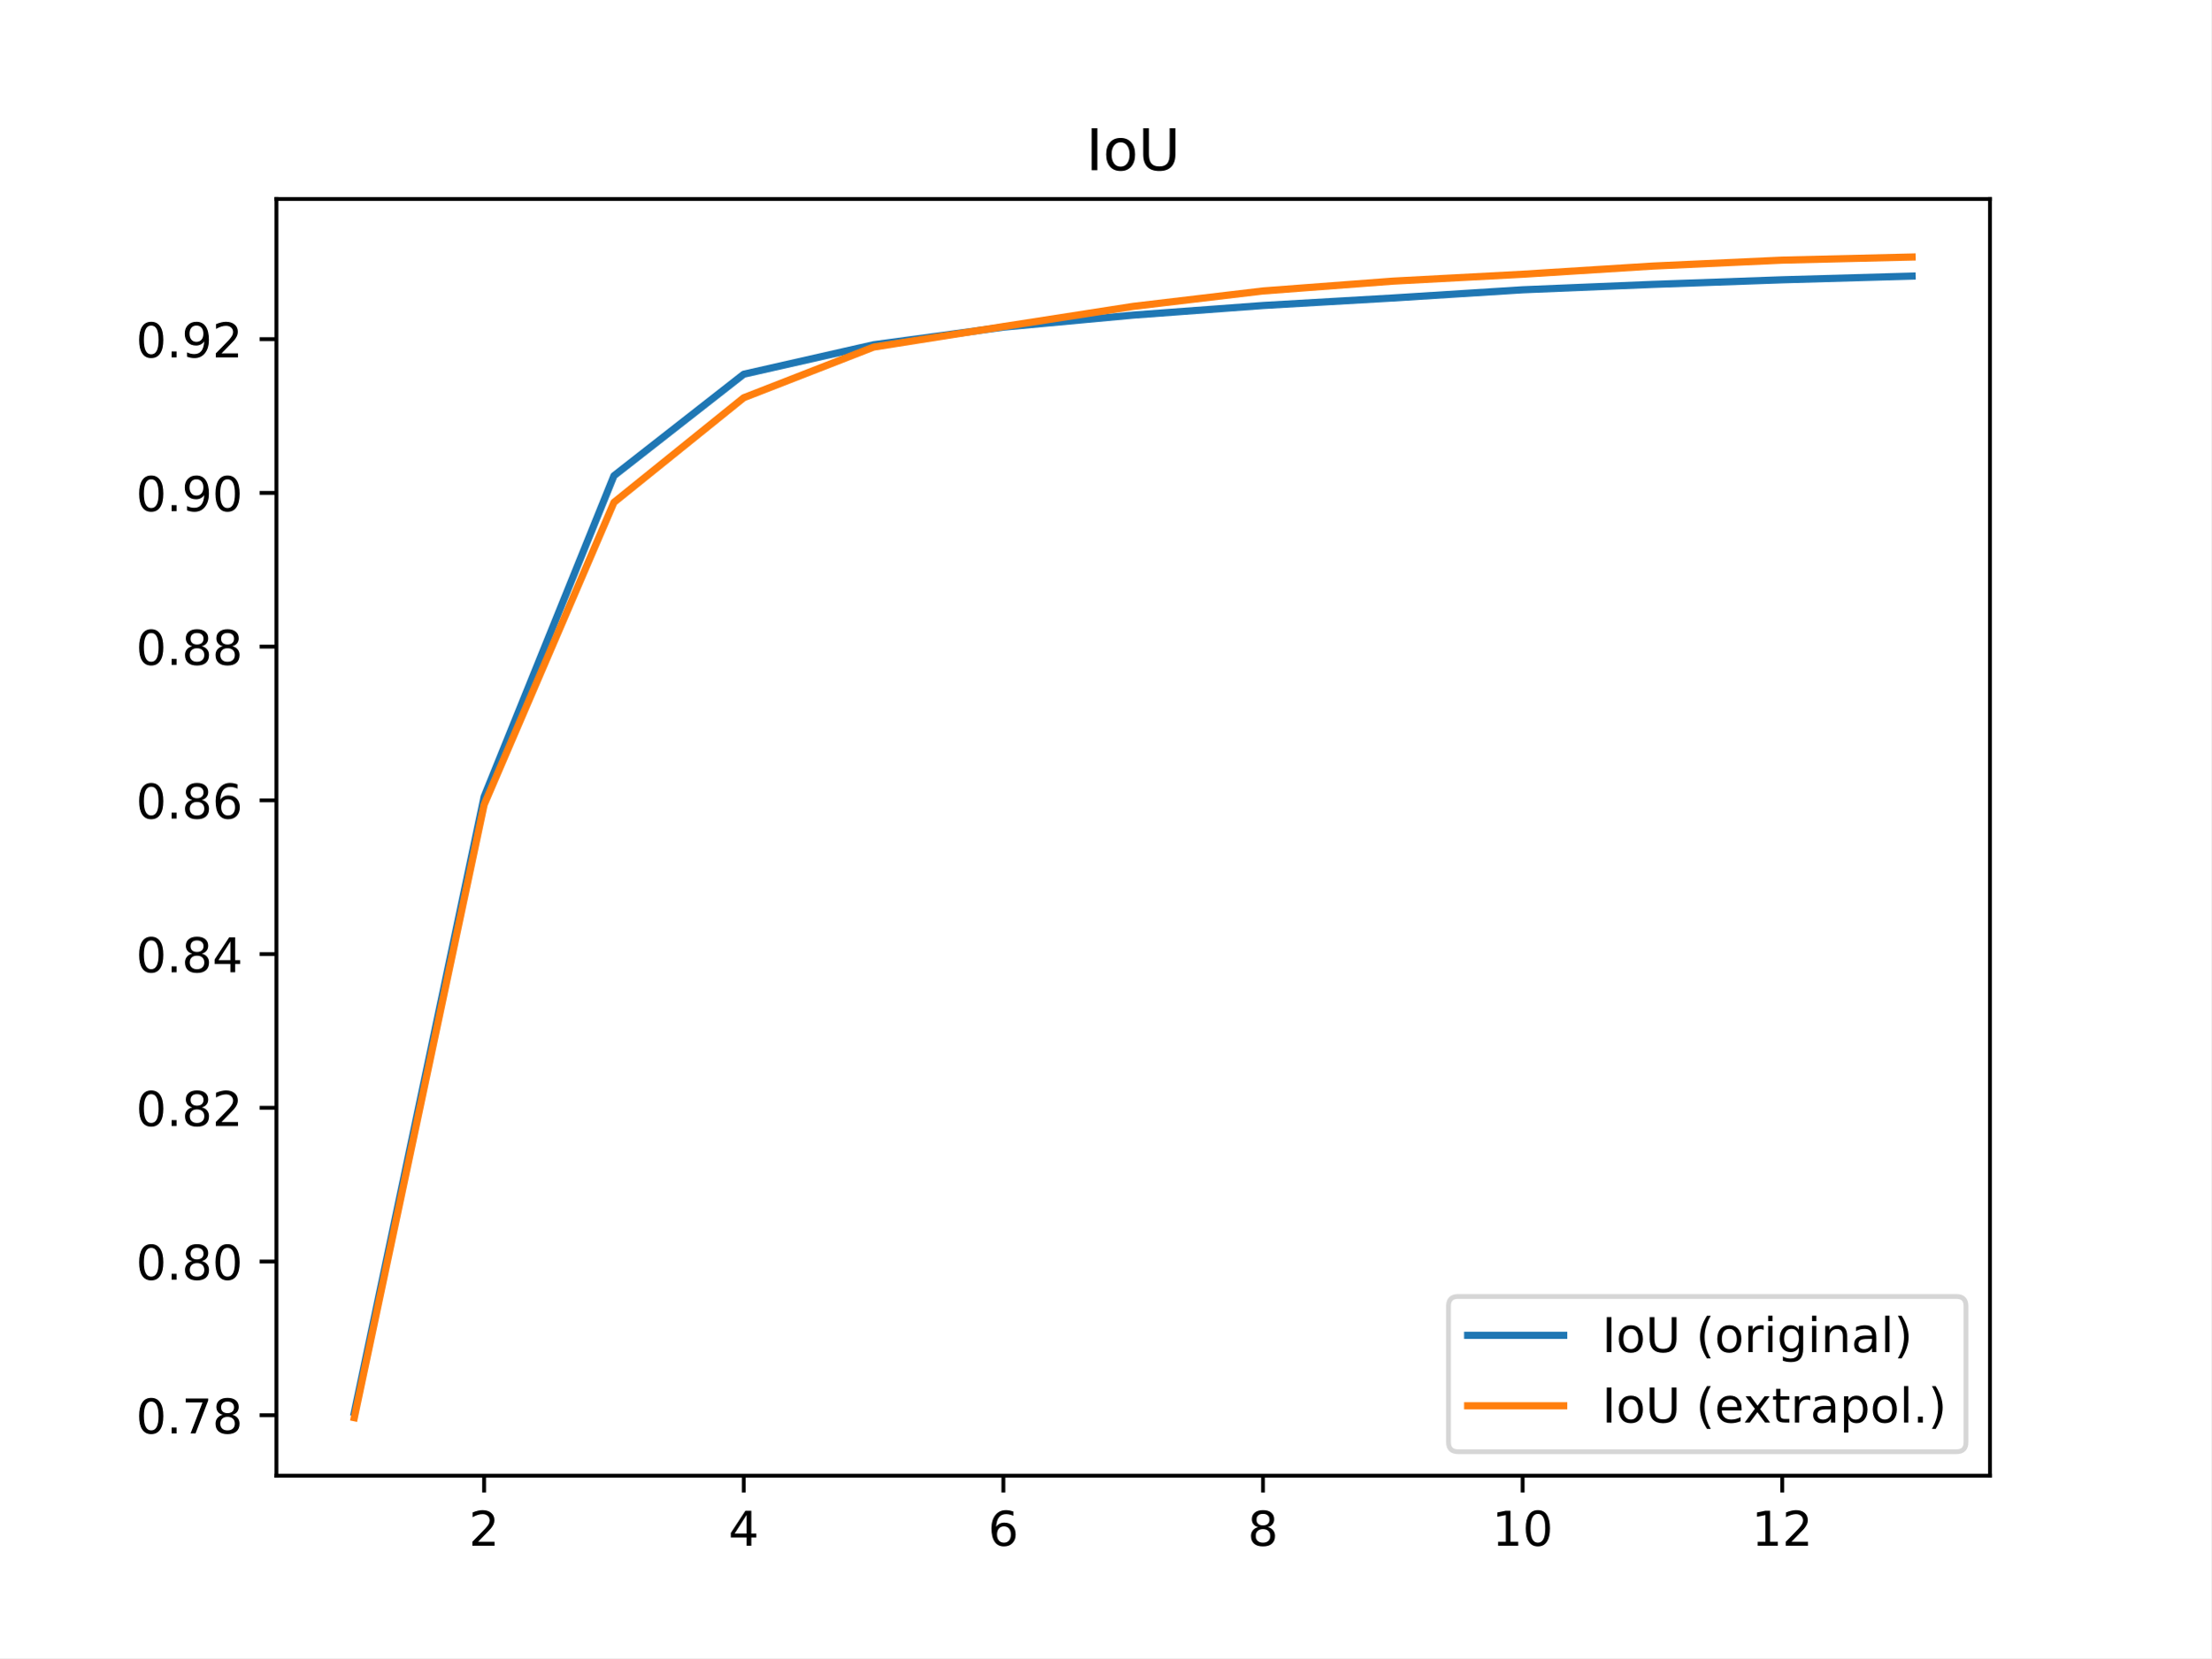
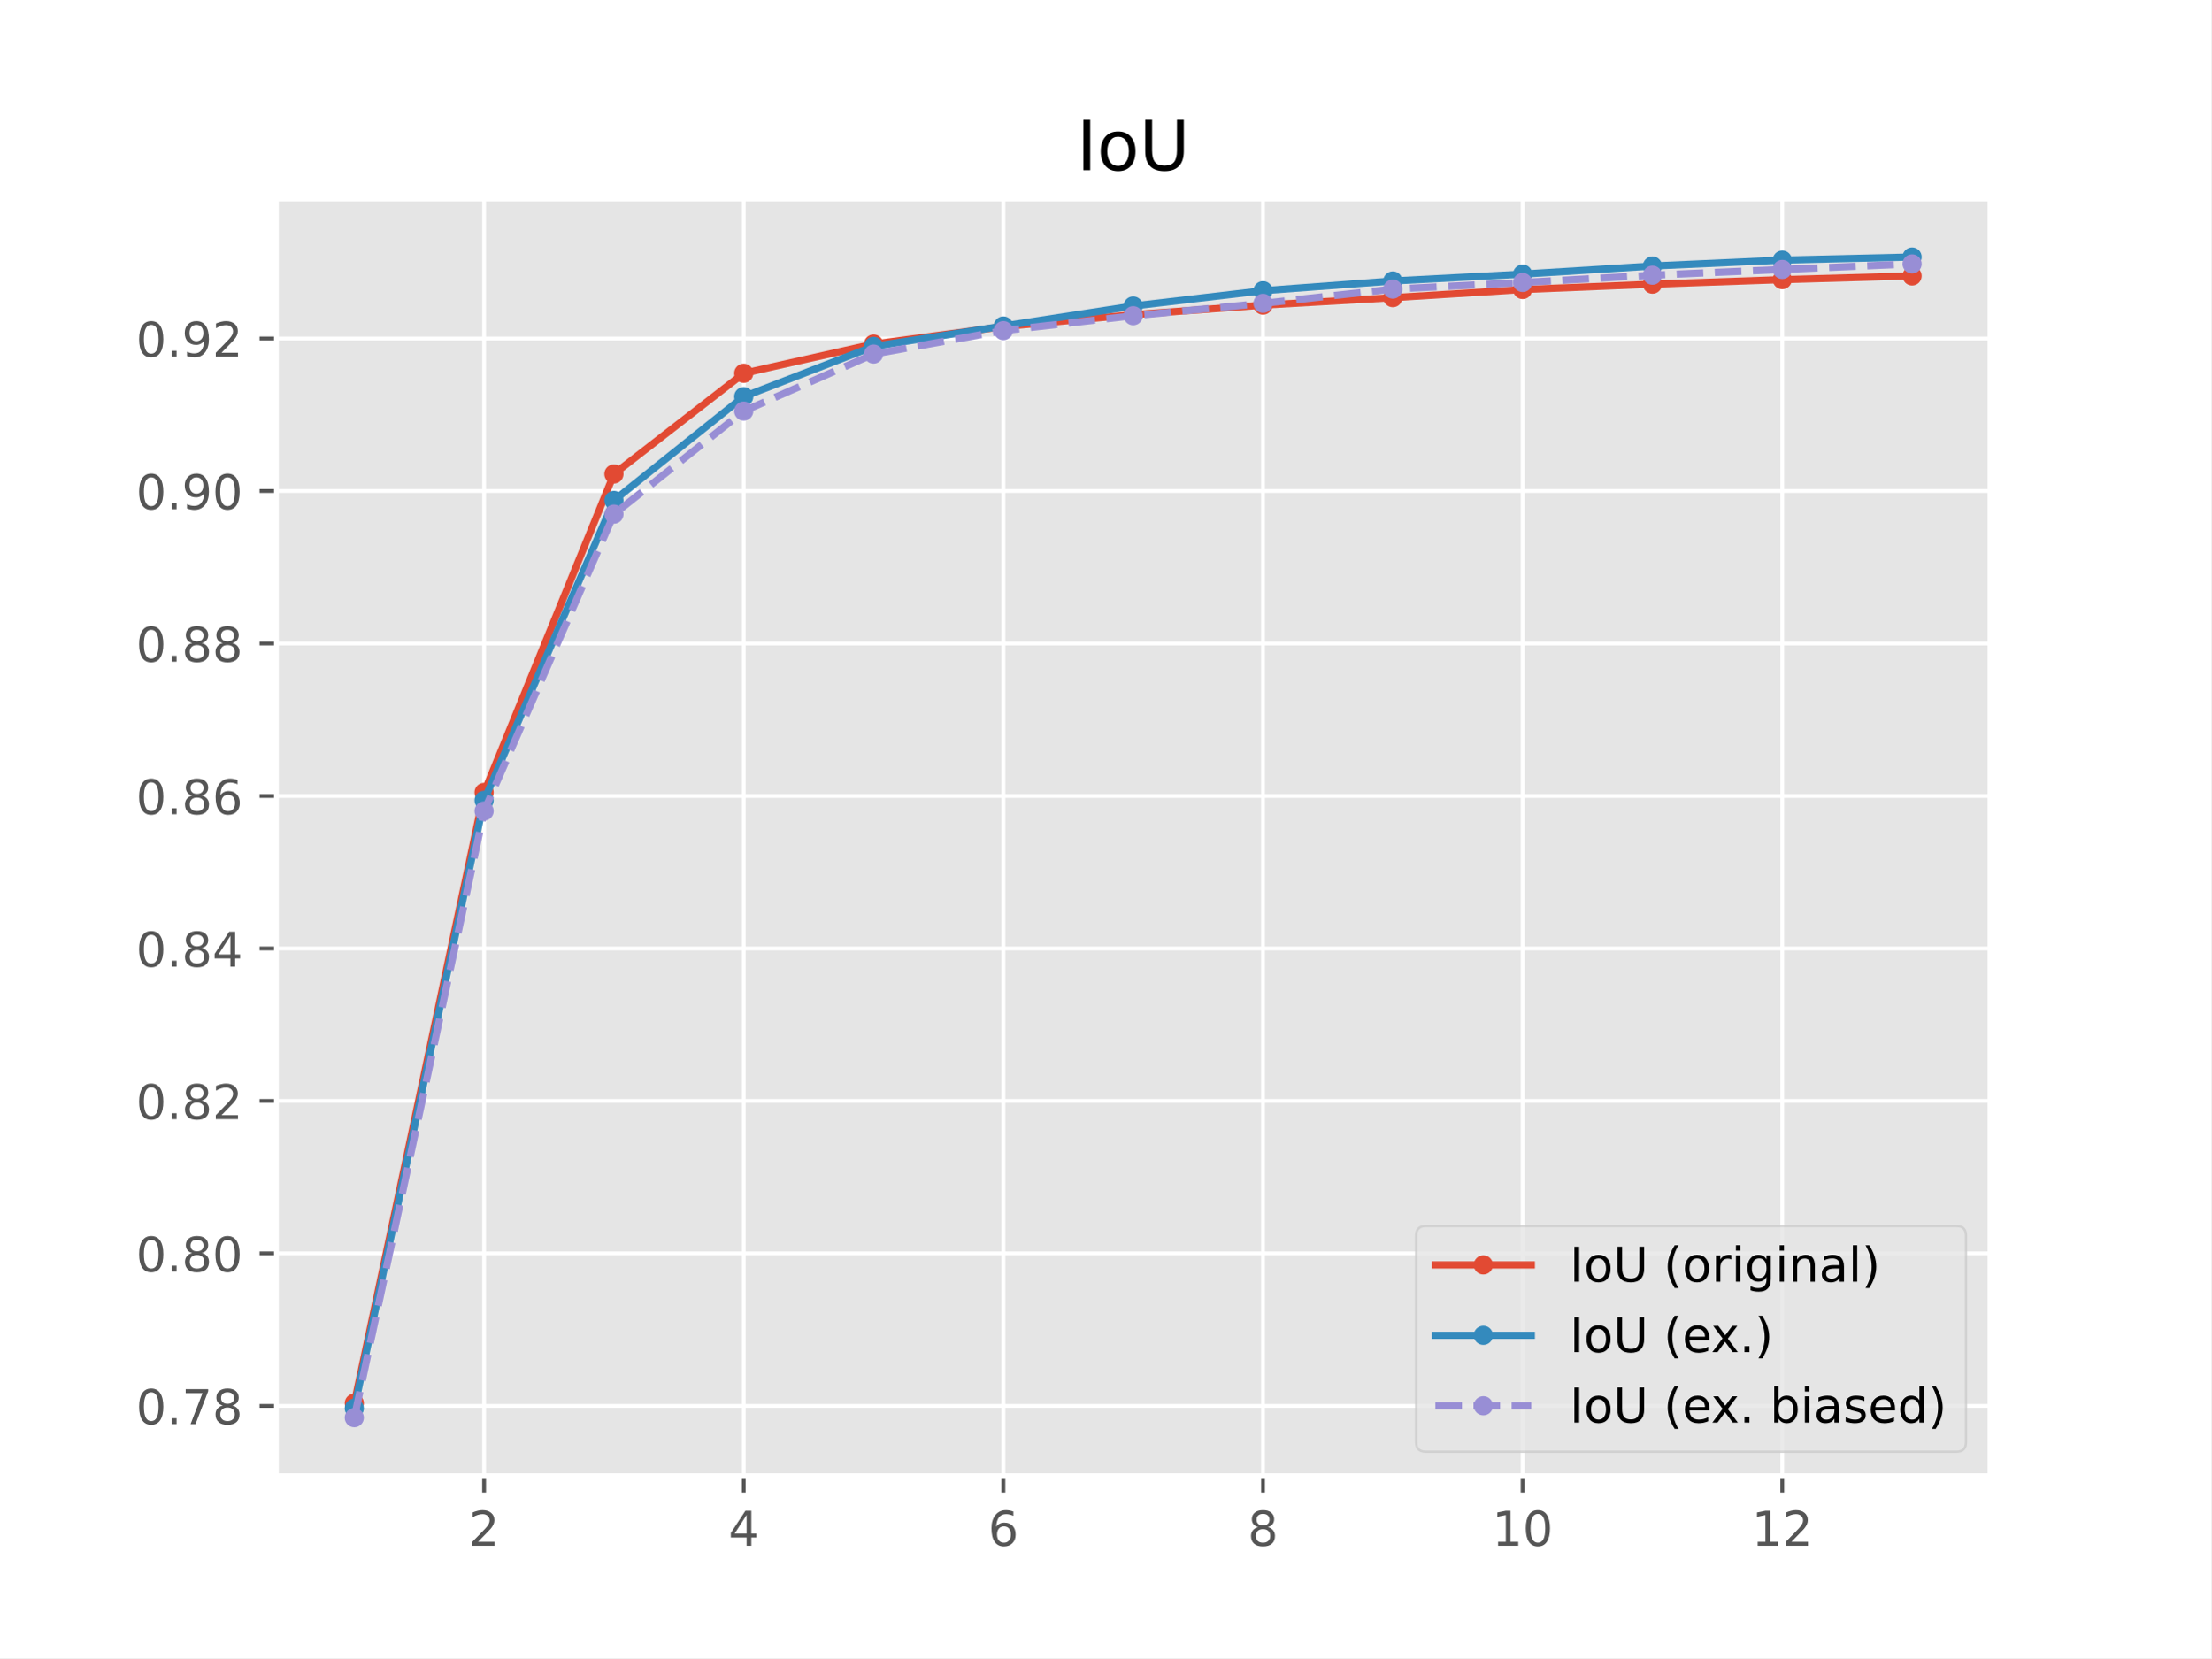
<svg xmlns="http://www.w3.org/2000/svg" xmlns:xlink="http://www.w3.org/1999/xlink" width="460.8pt" height="345.6pt" viewBox="0 0 460.8 345.6" version="1.1">
  <defs>
    <style type="text/css">*{stroke-linejoin: round; stroke-linecap: butt}</style>
  </defs>
  <g id="figure_1">
    <g id="patch_1">
      <path d="M 0 345.6  L 460.8 345.6  L 460.8 0  L 0 0  z " style="fill: #ffffff" />
    </g>
    <g id="axes_1">
      <g id="patch_2">
-         <path d="M 57.6 307.584  L 414.72 307.584  L 414.72 41.472  L 57.6 41.472  z " style="fill: #ffffff" />
+         <path d="M 57.6 307.584  L 414.72 307.584  L 414.72 41.472  L 57.6 41.472  z " style="fill: #e5e5e5" />
      </g>
      <g id="matplotlib.axis_1">
        <g id="xtick_1">
          <g id="line2d_1">
+             <path d="M 100.887 307.584  L 100.887 41.472  " clip-path="url(#pad37451a7d)" style="fill: none; stroke: #ffffff; stroke-width: 0.8; stroke-linecap: square" />
+           </g>
+           <g id="line2d_2">
            <defs>
-               <path id="m4086d042af" d="M 0 0  L 0 3.5  " style="stroke: #000000; stroke-width: 0.8" />
+               <path id="m93b0e801d6" d="M 0 0  L 0 3.5  " style="stroke: #555555; stroke-width: 0.8" />
            </defs>
            <g>
-               <use xlink:href="#m4086d042af" x="100.887" y="307.584" style="stroke: #000000; stroke-width: 0.8" />
+               <use xlink:href="#m93b0e801d6" x="100.887" y="307.584" style="fill: #555555; stroke: #555555; stroke-width: 0.8" />
            </g>
          </g>
          <g id="text_1">
-             <g transform="translate(97.70602 322.1824) scale(0.1 -0.1)">
+             <g style="fill: #555555" transform="translate(97.70602 322.1824) scale(0.1 -0.1)">
              <defs>
                <path id="DejaVuSans-32" d="M 1228 531  L 3431 531  L 3431 0  L 469 0  L 469 531  Q 828 903 1448 1529  Q 2069 2156 2228 2338  Q 2531 2678 2651 2914  Q 2772 3150 2772 3378  Q 2772 3750 2511 3984  Q 2250 4219 1831 4219  Q 1534 4219 1204 4116  Q 875 4013 500 3803  L 500 4441  Q 881 4594 1212 4672  Q 1544 4750 1819 4750  Q 2544 4750 2975 4387  Q 3406 4025 3406 3419  Q 3406 3131 3298 2873  Q 3191 2616 2906 2266  Q 2828 2175 2409 1742  Q 1991 1309 1228 531  z " transform="scale(0.015625)" />
              </defs>
              <use xlink:href="#DejaVuSans-32" />
            </g>
          </g>
        </g>
        <g id="xtick_2">
-           <g id="line2d_2">
-             <g>
-               <use xlink:href="#m4086d042af" x="154.996" y="307.584" style="stroke: #000000; stroke-width: 0.8" />
+           <g id="line2d_3">
+             <path d="M 154.996 307.584  L 154.996 41.472  " clip-path="url(#pad37451a7d)" style="fill: none; stroke: #ffffff; stroke-width: 0.8; stroke-linecap: square" />
+           </g>
+           <g id="line2d_4">
+             <g>
+               <use xlink:href="#m93b0e801d6" x="154.996" y="307.584" style="fill: #555555; stroke: #555555; stroke-width: 0.8" />
            </g>
          </g>
          <g id="text_2">
-             <g transform="translate(151.8151 322.1824) scale(0.1 -0.1)">
+             <g style="fill: #555555" transform="translate(151.8151 322.1824) scale(0.1 -0.1)">
              <defs>
                <path id="DejaVuSans-34" d="M 2419 4116  L 825 1625  L 2419 1625  L 2419 4116  z M 2253 4666  L 3047 4666  L 3047 1625  L 3713 1625  L 3713 1100  L 3047 1100  L 3047 0  L 2419 0  L 2419 1100  L 313 1100  L 313 1709  L 2253 4666  z " transform="scale(0.015625)" />
              </defs>
              <use xlink:href="#DejaVuSans-34" />
            </g>
          </g>
        </g>
        <g id="xtick_3">
-           <g id="line2d_3">
-             <g>
-               <use xlink:href="#m4086d042af" x="209.105" y="307.584" style="stroke: #000000; stroke-width: 0.8" />
+           <g id="line2d_5">
+             <path d="M 209.105 307.584  L 209.105 41.472  " clip-path="url(#pad37451a7d)" style="fill: none; stroke: #ffffff; stroke-width: 0.8; stroke-linecap: square" />
+           </g>
+           <g id="line2d_6">
+             <g>
+               <use xlink:href="#m93b0e801d6" x="209.105" y="307.584" style="fill: #555555; stroke: #555555; stroke-width: 0.8" />
            </g>
          </g>
          <g id="text_3">
-             <g transform="translate(205.9242 322.1824) scale(0.1 -0.1)">
+             <g style="fill: #555555" transform="translate(205.9242 322.1824) scale(0.1 -0.1)">
              <defs>
                <path id="DejaVuSans-36" d="M 2113 2584  Q 1688 2584 1439 2293  Q 1191 2003 1191 1497  Q 1191 994 1439 701  Q 1688 409 2113 409  Q 2538 409 2786 701  Q 3034 994 3034 1497  Q 3034 2003 2786 2293  Q 2538 2584 2113 2584  z M 3366 4563  L 3366 3988  Q 3128 4100 2886 4159  Q 2644 4219 2406 4219  Q 1781 4219 1451 3797  Q 1122 3375 1075 2522  Q 1259 2794 1537 2939  Q 1816 3084 2150 3084  Q 2853 3084 3261 2657  Q 3669 2231 3669 1497  Q 3669 778 3244 343  Q 2819 -91 2113 -91  Q 1303 -91 875 529  Q 447 1150 447 2328  Q 447 3434 972 4092  Q 1497 4750 2381 4750  Q 2619 4750 2861 4703  Q 3103 4656 3366 4563  z " transform="scale(0.015625)" />
              </defs>
              <use xlink:href="#DejaVuSans-36" />
            </g>
          </g>
        </g>
        <g id="xtick_4">
-           <g id="line2d_4">
-             <g>
-               <use xlink:href="#m4086d042af" x="263.215" y="307.584" style="stroke: #000000; stroke-width: 0.8" />
+           <g id="line2d_7">
+             <path d="M 263.215 307.584  L 263.215 41.472  " clip-path="url(#pad37451a7d)" style="fill: none; stroke: #ffffff; stroke-width: 0.8; stroke-linecap: square" />
+           </g>
+           <g id="line2d_8">
+             <g>
+               <use xlink:href="#m93b0e801d6" x="263.215" y="307.584" style="fill: #555555; stroke: #555555; stroke-width: 0.8" />
            </g>
          </g>
          <g id="text_4">
-             <g transform="translate(260.0333 322.1824) scale(0.1 -0.1)">
+             <g style="fill: #555555" transform="translate(260.0333 322.1824) scale(0.1 -0.1)">
              <defs>
                <path id="DejaVuSans-38" d="M 2034 2216  Q 1584 2216 1326 1975  Q 1069 1734 1069 1313  Q 1069 891 1326 650  Q 1584 409 2034 409  Q 2484 409 2743 651  Q 3003 894 3003 1313  Q 3003 1734 2745 1975  Q 2488 2216 2034 2216  z M 1403 2484  Q 997 2584 770 2862  Q 544 3141 544 3541  Q 544 4100 942 4425  Q 1341 4750 2034 4750  Q 2731 4750 3128 4425  Q 3525 4100 3525 3541  Q 3525 3141 3298 2862  Q 3072 2584 2669 2484  Q 3125 2378 3379 2068  Q 3634 1759 3634 1313  Q 3634 634 3220 271  Q 2806 -91 2034 -91  Q 1263 -91 848 271  Q 434 634 434 1313  Q 434 1759 690 2068  Q 947 2378 1403 2484  z M 1172 3481  Q 1172 3119 1398 2916  Q 1625 2713 2034 2713  Q 2441 2713 2670 2916  Q 2900 3119 2900 3481  Q 2900 3844 2670 4047  Q 2441 4250 2034 4250  Q 1625 4250 1398 4047  Q 1172 3844 1172 3481  z " transform="scale(0.015625)" />
              </defs>
              <use xlink:href="#DejaVuSans-38" />
            </g>
          </g>
        </g>
        <g id="xtick_5">
-           <g id="line2d_5">
-             <g>
-               <use xlink:href="#m4086d042af" x="317.324" y="307.584" style="stroke: #000000; stroke-width: 0.8" />
+           <g id="line2d_9">
+             <path d="M 317.324 307.584  L 317.324 41.472  " clip-path="url(#pad37451a7d)" style="fill: none; stroke: #ffffff; stroke-width: 0.8; stroke-linecap: square" />
+           </g>
+           <g id="line2d_10">
+             <g>
+               <use xlink:href="#m93b0e801d6" x="317.324" y="307.584" style="fill: #555555; stroke: #555555; stroke-width: 0.8" />
            </g>
          </g>
          <g id="text_5">
-             <g transform="translate(310.9611 322.1824) scale(0.1 -0.1)">
+             <g style="fill: #555555" transform="translate(310.9611 322.1824) scale(0.1 -0.1)">
              <defs>
                <path id="DejaVuSans-31" d="M 794 531  L 1825 531  L 1825 4091  L 703 3866  L 703 4441  L 1819 4666  L 2450 4666  L 2450 531  L 3481 531  L 3481 0  L 794 0  L 794 531  z " transform="scale(0.015625)" />
                <path id="DejaVuSans-30" d="M 2034 4250  Q 1547 4250 1301 3770  Q 1056 3291 1056 2328  Q 1056 1369 1301 889  Q 1547 409 2034 409  Q 2525 409 2770 889  Q 3016 1369 3016 2328  Q 3016 3291 2770 3770  Q 2525 4250 2034 4250  z M 2034 4750  Q 2819 4750 3233 4129  Q 3647 3509 3647 2328  Q 3647 1150 3233 529  Q 2819 -91 2034 -91  Q 1250 -91 836 529  Q 422 1150 422 2328  Q 422 3509 836 4129  Q 1250 4750 2034 4750  z " transform="scale(0.015625)" />
              </defs>
              <use xlink:href="#DejaVuSans-31" />
              <use xlink:href="#DejaVuSans-30" x="63.623" />
            </g>
          </g>
        </g>
        <g id="xtick_6">
-           <g id="line2d_6">
-             <g>
-               <use xlink:href="#m4086d042af" x="371.433" y="307.584" style="stroke: #000000; stroke-width: 0.8" />
+           <g id="line2d_11">
+             <path d="M 371.433 307.584  L 371.433 41.472  " clip-path="url(#pad37451a7d)" style="fill: none; stroke: #ffffff; stroke-width: 0.8; stroke-linecap: square" />
+           </g>
+           <g id="line2d_12">
+             <g>
+               <use xlink:href="#m93b0e801d6" x="371.433" y="307.584" style="fill: #555555; stroke: #555555; stroke-width: 0.8" />
            </g>
          </g>
          <g id="text_6">
-             <g transform="translate(365.0702 322.1824) scale(0.1 -0.1)">
+             <g style="fill: #555555" transform="translate(365.0702 322.1824) scale(0.1 -0.1)">
              <use xlink:href="#DejaVuSans-31" />
              <use xlink:href="#DejaVuSans-32" x="63.623" />
            </g>
          </g>
        </g>
      </g>
      <g id="matplotlib.axis_2">
        <g id="ytick_1">
-           <g id="line2d_7">
+           <g id="line2d_13">
+             <path d="M 57.6 293.037  L 414.72 293.037  " clip-path="url(#pad37451a7d)" style="fill: none; stroke: #ffffff; stroke-width: 0.8; stroke-linecap: square" />
+           </g>
+           <g id="line2d_14">
            <defs>
-               <path id="m96644c9379" d="M 0 0  L -3.5 0  " style="stroke: #000000; stroke-width: 0.8" />
+               <path id="mc8591fece1" d="M 0 0  L -3.5 0  " style="stroke: #555555; stroke-width: 0.8" />
            </defs>
            <g>
-               <use xlink:href="#m96644c9379" x="57.6" y="294.984" style="stroke: #000000; stroke-width: 0.8" />
+               <use xlink:href="#mc8591fece1" x="57.6" y="293.037" style="fill: #555555; stroke: #555555; stroke-width: 0.8" />
            </g>
          </g>
          <g id="text_7">
-             <g transform="translate(28.33438 298.7831) scale(0.1 -0.1)">
+             <g style="fill: #555555" transform="translate(28.33438 296.8363) scale(0.1 -0.1)">
              <defs>
                <path id="DejaVuSans-2e" d="M 684 794  L 1344 794  L 1344 0  L 684 0  L 684 794  z " transform="scale(0.015625)" />
                <path id="DejaVuSans-37" d="M 525 4666  L 3525 4666  L 3525 4397  L 1831 0  L 1172 0  L 2766 4134  L 525 4134  L 525 4666  z " transform="scale(0.015625)" />
              </defs>
              <use xlink:href="#DejaVuSans-30" />
              <use xlink:href="#DejaVuSans-2e" x="63.623" />
              <use xlink:href="#DejaVuSans-37" x="95.41" />
              <use xlink:href="#DejaVuSans-38" x="159.033" />
            </g>
          </g>
        </g>
        <g id="ytick_2">
-           <g id="line2d_8">
-             <g>
-               <use xlink:href="#m96644c9379" x="57.6" y="262.942" style="stroke: #000000; stroke-width: 0.8" />
+           <g id="line2d_15">
+             <path d="M 57.6 261.253  L 414.72 261.253  " clip-path="url(#pad37451a7d)" style="fill: none; stroke: #ffffff; stroke-width: 0.8; stroke-linecap: square" />
+           </g>
+           <g id="line2d_16">
+             <g>
+               <use xlink:href="#mc8591fece1" x="57.6" y="261.253" style="fill: #555555; stroke: #555555; stroke-width: 0.8" />
            </g>
          </g>
          <g id="text_8">
-             <g transform="translate(28.33438 266.7411) scale(0.1 -0.1)">
+             <g style="fill: #555555" transform="translate(28.33438 265.0527) scale(0.1 -0.1)">
              <use xlink:href="#DejaVuSans-30" />
              <use xlink:href="#DejaVuSans-2e" x="63.623" />
              <use xlink:href="#DejaVuSans-38" x="95.41" />
              <use xlink:href="#DejaVuSans-30" x="159.033" />
            </g>
          </g>
        </g>
        <g id="ytick_3">
-           <g id="line2d_9">
-             <g>
-               <use xlink:href="#m96644c9379" x="57.6" y="230.9" style="stroke: #000000; stroke-width: 0.8" />
+           <g id="line2d_17">
+             <path d="M 57.6 229.47  L 414.72 229.47  " clip-path="url(#pad37451a7d)" style="fill: none; stroke: #ffffff; stroke-width: 0.8; stroke-linecap: square" />
+           </g>
+           <g id="line2d_18">
+             <g>
+               <use xlink:href="#mc8591fece1" x="57.6" y="229.47" style="fill: #555555; stroke: #555555; stroke-width: 0.8" />
            </g>
          </g>
          <g id="text_9">
-             <g transform="translate(28.33438 234.6991) scale(0.1 -0.1)">
+             <g style="fill: #555555" transform="translate(28.33438 233.2691) scale(0.1 -0.1)">
              <use xlink:href="#DejaVuSans-30" />
              <use xlink:href="#DejaVuSans-2e" x="63.623" />
              <use xlink:href="#DejaVuSans-38" x="95.41" />
              <use xlink:href="#DejaVuSans-32" x="159.033" />
            </g>
          </g>
        </g>
        <g id="ytick_4">
-           <g id="line2d_10">
-             <g>
-               <use xlink:href="#m96644c9379" x="57.6" y="198.858" style="stroke: #000000; stroke-width: 0.8" />
+           <g id="line2d_19">
+             <path d="M 57.6 197.686  L 414.72 197.686  " clip-path="url(#pad37451a7d)" style="fill: none; stroke: #ffffff; stroke-width: 0.8; stroke-linecap: square" />
+           </g>
+           <g id="line2d_20">
+             <g>
+               <use xlink:href="#mc8591fece1" x="57.6" y="197.686" style="fill: #555555; stroke: #555555; stroke-width: 0.8" />
            </g>
          </g>
          <g id="text_10">
-             <g transform="translate(28.33438 202.6571) scale(0.1 -0.1)">
+             <g style="fill: #555555" transform="translate(28.33438 201.4855) scale(0.1 -0.1)">
              <use xlink:href="#DejaVuSans-30" />
              <use xlink:href="#DejaVuSans-2e" x="63.623" />
              <use xlink:href="#DejaVuSans-38" x="95.41" />
              <use xlink:href="#DejaVuSans-34" x="159.033" />
            </g>
          </g>
        </g>
        <g id="ytick_5">
-           <g id="line2d_11">
-             <g>
-               <use xlink:href="#m96644c9379" x="57.6" y="166.816" style="stroke: #000000; stroke-width: 0.8" />
+           <g id="line2d_21">
+             <path d="M 57.6 165.903  L 414.72 165.903  " clip-path="url(#pad37451a7d)" style="fill: none; stroke: #ffffff; stroke-width: 0.8; stroke-linecap: square" />
+           </g>
+           <g id="line2d_22">
+             <g>
+               <use xlink:href="#mc8591fece1" x="57.6" y="165.903" style="fill: #555555; stroke: #555555; stroke-width: 0.8" />
            </g>
          </g>
          <g id="text_11">
-             <g transform="translate(28.33438 170.6151) scale(0.1 -0.1)">
+             <g style="fill: #555555" transform="translate(28.33438 169.7018) scale(0.1 -0.1)">
              <use xlink:href="#DejaVuSans-30" />
              <use xlink:href="#DejaVuSans-2e" x="63.623" />
              <use xlink:href="#DejaVuSans-38" x="95.41" />
              <use xlink:href="#DejaVuSans-36" x="159.033" />
            </g>
          </g>
        </g>
        <g id="ytick_6">
-           <g id="line2d_12">
-             <g>
-               <use xlink:href="#m96644c9379" x="57.6" y="134.774" style="stroke: #000000; stroke-width: 0.8" />
+           <g id="line2d_23">
+             <path d="M 57.6 134.119  L 414.72 134.119  " clip-path="url(#pad37451a7d)" style="fill: none; stroke: #ffffff; stroke-width: 0.8; stroke-linecap: square" />
+           </g>
+           <g id="line2d_24">
+             <g>
+               <use xlink:href="#mc8591fece1" x="57.6" y="134.119" style="fill: #555555; stroke: #555555; stroke-width: 0.8" />
            </g>
          </g>
          <g id="text_12">
-             <g transform="translate(28.33438 138.5731) scale(0.1 -0.1)">
+             <g style="fill: #555555" transform="translate(28.33438 137.9182) scale(0.1 -0.1)">
              <use xlink:href="#DejaVuSans-30" />
              <use xlink:href="#DejaVuSans-2e" x="63.623" />
              <use xlink:href="#DejaVuSans-38" x="95.41" />
              <use xlink:href="#DejaVuSans-38" x="159.033" />
            </g>
          </g>
        </g>
        <g id="ytick_7">
-           <g id="line2d_13">
-             <g>
-               <use xlink:href="#m96644c9379" x="57.6" y="102.732" style="stroke: #000000; stroke-width: 0.8" />
+           <g id="line2d_25">
+             <path d="M 57.6 102.335  L 414.72 102.335  " clip-path="url(#pad37451a7d)" style="fill: none; stroke: #ffffff; stroke-width: 0.8; stroke-linecap: square" />
+           </g>
+           <g id="line2d_26">
+             <g>
+               <use xlink:href="#mc8591fece1" x="57.6" y="102.335" style="fill: #555555; stroke: #555555; stroke-width: 0.8" />
            </g>
          </g>
          <g id="text_13">
-             <g transform="translate(28.33438 106.5311) scale(0.1 -0.1)">
+             <g style="fill: #555555" transform="translate(28.33438 106.1346) scale(0.1 -0.1)">
              <defs>
                <path id="DejaVuSans-39" d="M 703 97  L 703 672  Q 941 559 1184 500  Q 1428 441 1663 441  Q 2288 441 2617 861  Q 2947 1281 2994 2138  Q 2813 1869 2534 1725  Q 2256 1581 1919 1581  Q 1219 1581 811 2004  Q 403 2428 403 3163  Q 403 3881 828 4315  Q 1253 4750 1959 4750  Q 2769 4750 3195 4129  Q 3622 3509 3622 2328  Q 3622 1225 3098 567  Q 2575 -91 1691 -91  Q 1453 -91 1209 -44  Q 966 3 703 97  z M 1959 2075  Q 2384 2075 2632 2365  Q 2881 2656 2881 3163  Q 2881 3666 2632 3958  Q 2384 4250 1959 4250  Q 1534 4250 1286 3958  Q 1038 3666 1038 3163  Q 1038 2656 1286 2365  Q 1534 2075 1959 2075  z " transform="scale(0.015625)" />
              </defs>
              <use xlink:href="#DejaVuSans-30" />
              <use xlink:href="#DejaVuSans-2e" x="63.623" />
              <use xlink:href="#DejaVuSans-39" x="95.41" />
              <use xlink:href="#DejaVuSans-30" x="159.033" />
            </g>
          </g>
        </g>
        <g id="ytick_8">
-           <g id="line2d_14">
-             <g>
-               <use xlink:href="#m96644c9379" x="57.6" y="70.69" style="stroke: #000000; stroke-width: 0.8" />
+           <g id="line2d_27">
+             <path d="M 57.6 70.552  L 414.72 70.552  " clip-path="url(#pad37451a7d)" style="fill: none; stroke: #ffffff; stroke-width: 0.8; stroke-linecap: square" />
+           </g>
+           <g id="line2d_28">
+             <g>
+               <use xlink:href="#mc8591fece1" x="57.6" y="70.552" style="fill: #555555; stroke: #555555; stroke-width: 0.8" />
            </g>
          </g>
          <g id="text_14">
-             <g transform="translate(28.33438 74.48912) scale(0.1 -0.1)">
+             <g style="fill: #555555" transform="translate(28.33438 74.35104) scale(0.1 -0.1)">
              <use xlink:href="#DejaVuSans-30" />
              <use xlink:href="#DejaVuSans-2e" x="63.623" />
              <use xlink:href="#DejaVuSans-39" x="95.41" />
              <use xlink:href="#DejaVuSans-32" x="159.033" />
            </g>
          </g>
        </g>
      </g>
-       <g id="line2d_15">
-         <path d="M 73.833 294.421  L 100.887 166.069  L 127.942 99.159  L 154.996 77.992  L 182.051 71.854  L 209.105 68.18  L 236.16 65.671  L 263.215 63.671  L 290.269 62.105  L 317.324 60.395  L 344.378 59.273  L 371.433 58.316  L 398.487 57.543  " clip-path="url(#p50e416550b)" style="fill: none; stroke: #1f77b4; stroke-width: 1.5; stroke-linecap: square" />
-       </g>
-       <g id="line2d_16">
-         <path d="M 73.833 295.488  L 100.887 167.73  L 127.942 104.712  L 154.996 82.895  L 182.051 72.343  L 209.105 68.062  L 236.16 63.854  L 263.215 60.639  L 290.269 58.595  L 317.324 57.156  L 344.378 55.455  L 371.433 54.214  L 398.487 53.568  " clip-path="url(#p50e416550b)" style="fill: none; stroke: #ff7f0e; stroke-width: 1.5; stroke-linecap: square" />
+       <g id="line2d_29">
+         <path d="M 73.833 292.478  L 100.887 165.161  L 127.942 98.791  L 154.996 77.795  L 182.051 71.706  L 209.105 68.063  L 236.16 65.573  L 263.215 63.59  L 290.269 62.036  L 317.324 60.34  L 344.378 59.227  L 371.433 58.277  L 398.487 57.511  " clip-path="url(#pad37451a7d)" style="fill: none; stroke: #e24a33; stroke-width: 1.5; stroke-linecap: square" />
+         <defs>
+           <path id="meead9bfa8d" d="M 0 1.5  C 0.398 1.5 0.779 1.342 1.061 1.061  C 1.342 0.779 1.5 0.398 1.5 0  C 1.5 -0.398 1.342 -0.779 1.061 -1.061  C 0.779 -1.342 0.398 -1.5 0 -1.5  C -0.398 -1.5 -0.779 -1.342 -1.061 -1.061  C -1.342 -0.779 -1.5 -0.398 -1.5 0  C -1.5 0.398 -1.342 0.779 -1.061 1.061  C -0.779 1.342 -0.398 1.5 0 1.5  z " style="stroke: #e24a33" />
+         </defs>
+         <g clip-path="url(#pad37451a7d)">
+           <use xlink:href="#meead9bfa8d" x="73.833" y="292.478" style="fill: #e24a33; stroke: #e24a33" />
+           <use xlink:href="#meead9bfa8d" x="100.887" y="165.161" style="fill: #e24a33; stroke: #e24a33" />
+           <use xlink:href="#meead9bfa8d" x="127.942" y="98.791" style="fill: #e24a33; stroke: #e24a33" />
+           <use xlink:href="#meead9bfa8d" x="154.996" y="77.795" style="fill: #e24a33; stroke: #e24a33" />
+           <use xlink:href="#meead9bfa8d" x="182.051" y="71.706" style="fill: #e24a33; stroke: #e24a33" />
+           <use xlink:href="#meead9bfa8d" x="209.105" y="68.063" style="fill: #e24a33; stroke: #e24a33" />
+           <use xlink:href="#meead9bfa8d" x="236.16" y="65.573" style="fill: #e24a33; stroke: #e24a33" />
+           <use xlink:href="#meead9bfa8d" x="263.215" y="63.59" style="fill: #e24a33; stroke: #e24a33" />
+           <use xlink:href="#meead9bfa8d" x="290.269" y="62.036" style="fill: #e24a33; stroke: #e24a33" />
+           <use xlink:href="#meead9bfa8d" x="317.324" y="60.34" style="fill: #e24a33; stroke: #e24a33" />
+           <use xlink:href="#meead9bfa8d" x="344.378" y="59.227" style="fill: #e24a33; stroke: #e24a33" />
+           <use xlink:href="#meead9bfa8d" x="371.433" y="58.277" style="fill: #e24a33; stroke: #e24a33" />
+           <use xlink:href="#meead9bfa8d" x="398.487" y="57.511" style="fill: #e24a33; stroke: #e24a33" />
+         </g>
+       </g>
+       <g id="line2d_30">
+         <path d="M 73.833 293.537  L 100.887 166.809  L 127.942 104.299  L 154.996 82.659  L 182.051 72.192  L 209.105 67.946  L 236.16 63.771  L 263.215 60.582  L 290.269 58.555  L 317.324 57.127  L 344.378 55.44  L 371.433 54.208  L 398.487 53.568  " clip-path="url(#pad37451a7d)" style="fill: none; stroke: #348abd; stroke-width: 1.5; stroke-linecap: square" />
+         <defs>
+           <path id="m7f42434b49" d="M 0 1.5  C 0.398 1.5 0.779 1.342 1.061 1.061  C 1.342 0.779 1.5 0.398 1.5 0  C 1.5 -0.398 1.342 -0.779 1.061 -1.061  C 0.779 -1.342 0.398 -1.5 0 -1.5  C -0.398 -1.5 -0.779 -1.342 -1.061 -1.061  C -1.342 -0.779 -1.5 -0.398 -1.5 0  C -1.5 0.398 -1.342 0.779 -1.061 1.061  C -0.779 1.342 -0.398 1.5 0 1.5  z " style="stroke: #348abd" />
+         </defs>
+         <g clip-path="url(#pad37451a7d)">
+           <use xlink:href="#m7f42434b49" x="73.833" y="293.537" style="fill: #348abd; stroke: #348abd" />
+           <use xlink:href="#m7f42434b49" x="100.887" y="166.809" style="fill: #348abd; stroke: #348abd" />
+           <use xlink:href="#m7f42434b49" x="127.942" y="104.299" style="fill: #348abd; stroke: #348abd" />
+           <use xlink:href="#m7f42434b49" x="154.996" y="82.659" style="fill: #348abd; stroke: #348abd" />
+           <use xlink:href="#m7f42434b49" x="182.051" y="72.192" style="fill: #348abd; stroke: #348abd" />
+           <use xlink:href="#m7f42434b49" x="209.105" y="67.946" style="fill: #348abd; stroke: #348abd" />
+           <use xlink:href="#m7f42434b49" x="236.16" y="63.771" style="fill: #348abd; stroke: #348abd" />
+           <use xlink:href="#m7f42434b49" x="263.215" y="60.582" style="fill: #348abd; stroke: #348abd" />
+           <use xlink:href="#m7f42434b49" x="290.269" y="58.555" style="fill: #348abd; stroke: #348abd" />
+           <use xlink:href="#m7f42434b49" x="317.324" y="57.127" style="fill: #348abd; stroke: #348abd" />
+           <use xlink:href="#m7f42434b49" x="344.378" y="55.44" style="fill: #348abd; stroke: #348abd" />
+           <use xlink:href="#m7f42434b49" x="371.433" y="54.208" style="fill: #348abd; stroke: #348abd" />
+           <use xlink:href="#m7f42434b49" x="398.487" y="53.568" style="fill: #348abd; stroke: #348abd" />
+         </g>
+       </g>
+       <g id="line2d_31">
+         <path d="M 73.833 295.488  L 100.887 169.039  L 127.942 107.161  L 154.996 85.679  L 182.051 73.796  L 209.105 68.907  L 236.16 65.801  L 263.215 63.217  L 290.269 60.249  L 317.324 58.869  L 344.378 57.355  L 371.433 56.157  L 398.487 55.004  " clip-path="url(#pad37451a7d)" style="fill: none; stroke-dasharray: 5.55,2.4; stroke-dashoffset: 0; stroke: #988ed5; stroke-width: 1.5" />
+         <defs>
+           <path id="m512436e8d5" d="M 0 1.5  C 0.398 1.5 0.779 1.342 1.061 1.061  C 1.342 0.779 1.5 0.398 1.5 0  C 1.5 -0.398 1.342 -0.779 1.061 -1.061  C 0.779 -1.342 0.398 -1.5 0 -1.5  C -0.398 -1.5 -0.779 -1.342 -1.061 -1.061  C -1.342 -0.779 -1.5 -0.398 -1.5 0  C -1.5 0.398 -1.342 0.779 -1.061 1.061  C -0.779 1.342 -0.398 1.5 0 1.5  z " style="stroke: #988ed5" />
+         </defs>
+         <g clip-path="url(#pad37451a7d)">
+           <use xlink:href="#m512436e8d5" x="73.833" y="295.488" style="fill: #988ed5; stroke: #988ed5" />
+           <use xlink:href="#m512436e8d5" x="100.887" y="169.039" style="fill: #988ed5; stroke: #988ed5" />
+           <use xlink:href="#m512436e8d5" x="127.942" y="107.161" style="fill: #988ed5; stroke: #988ed5" />
+           <use xlink:href="#m512436e8d5" x="154.996" y="85.679" style="fill: #988ed5; stroke: #988ed5" />
+           <use xlink:href="#m512436e8d5" x="182.051" y="73.796" style="fill: #988ed5; stroke: #988ed5" />
+           <use xlink:href="#m512436e8d5" x="209.105" y="68.907" style="fill: #988ed5; stroke: #988ed5" />
+           <use xlink:href="#m512436e8d5" x="236.16" y="65.801" style="fill: #988ed5; stroke: #988ed5" />
+           <use xlink:href="#m512436e8d5" x="263.215" y="63.217" style="fill: #988ed5; stroke: #988ed5" />
+           <use xlink:href="#m512436e8d5" x="290.269" y="60.249" style="fill: #988ed5; stroke: #988ed5" />
+           <use xlink:href="#m512436e8d5" x="317.324" y="58.869" style="fill: #988ed5; stroke: #988ed5" />
+           <use xlink:href="#m512436e8d5" x="344.378" y="57.355" style="fill: #988ed5; stroke: #988ed5" />
+           <use xlink:href="#m512436e8d5" x="371.433" y="56.157" style="fill: #988ed5; stroke: #988ed5" />
+           <use xlink:href="#m512436e8d5" x="398.487" y="55.004" style="fill: #988ed5; stroke: #988ed5" />
+         </g>
      </g>
      <g id="patch_3">
-         <path d="M 57.6 307.584  L 57.6 41.472  " style="fill: none; stroke: #000000; stroke-width: 0.8; stroke-linejoin: miter; stroke-linecap: square" />
+         <path d="M 57.6 307.584  L 57.6 41.472  " style="fill: none; stroke: #ffffff; stroke-linejoin: miter; stroke-linecap: square" />
      </g>
      <g id="patch_4">
-         <path d="M 414.72 307.584  L 414.72 41.472  " style="fill: none; stroke: #000000; stroke-width: 0.8; stroke-linejoin: miter; stroke-linecap: square" />
+         <path d="M 414.72 307.584  L 414.72 41.472  " style="fill: none; stroke: #ffffff; stroke-linejoin: miter; stroke-linecap: square" />
      </g>
      <g id="patch_5">
-         <path d="M 57.6 307.584  L 414.72 307.584  " style="fill: none; stroke: #000000; stroke-width: 0.8; stroke-linejoin: miter; stroke-linecap: square" />
+         <path d="M 57.6 307.584  L 414.72 307.584  " style="fill: none; stroke: #ffffff; stroke-linejoin: miter; stroke-linecap: square" />
      </g>
      <g id="patch_6">
-         <path d="M 57.6 41.472  L 414.72 41.472  " style="fill: none; stroke: #000000; stroke-width: 0.8; stroke-linejoin: miter; stroke-linecap: square" />
+         <path d="M 57.6 41.472  L 414.72 41.472  " style="fill: none; stroke: #ffffff; stroke-linejoin: miter; stroke-linecap: square" />
      </g>
      <g id="text_15">
-         <g transform="translate(226.3275 35.472) scale(0.12 -0.12)">
+         <g transform="translate(224.361 35.472) scale(0.144 -0.144)">
          <defs>
            <path id="DejaVuSans-49" d="M 628 4666  L 1259 4666  L 1259 0  L 628 0  L 628 4666  z " transform="scale(0.015625)" />
            <path id="DejaVuSans-6f" d="M 1959 3097  Q 1497 3097 1228 2736  Q 959 2375 959 1747  Q 959 1119 1226 758  Q 1494 397 1959 397  Q 2419 397 2687 759  Q 2956 1122 2956 1747  Q 2956 2369 2687 2733  Q 2419 3097 1959 3097  z M 1959 3584  Q 2709 3584 3137 3096  Q 3566 2609 3566 1747  Q 3566 888 3137 398  Q 2709 -91 1959 -91  Q 1206 -91 779 398  Q 353 888 353 1747  Q 353 2609 779 3096  Q 1206 3584 1959 3584  z " transform="scale(0.015625)" />
            <path id="DejaVuSans-55" d="M 556 4666  L 1191 4666  L 1191 1831  Q 1191 1081 1462 751  Q 1734 422 2344 422  Q 2950 422 3222 751  Q 3494 1081 3494 1831  L 3494 4666  L 4128 4666  L 4128 1753  Q 4128 841 3676 375  Q 3225 -91 2344 -91  Q 1459 -91 1007 375  Q 556 841 556 1753  L 556 4666  z " transform="scale(0.015625)" />
          </defs>
          <use xlink:href="#DejaVuSans-49" />
          <use xlink:href="#DejaVuSans-6f" x="29.492" />
          <use xlink:href="#DejaVuSans-55" x="90.674" />
        </g>
      </g>
      <g id="legend_1">
        <g id="patch_7">
-           <path d="M 303.872 302.584  L 407.72 302.584  Q 409.72 302.584 409.72 300.584  L 409.72 272.228  Q 409.72 270.228 407.72 270.228  L 303.872 270.228  Q 301.872 270.228 301.872 272.228  L 301.872 300.584  Q 301.872 302.584 303.872 302.584  z " style="fill: #ffffff; opacity: 0.8; stroke: #cccccc; stroke-linejoin: miter" />
-         </g>
-         <g id="line2d_17">
-           <path d="M 305.872 278.326  L 315.872 278.326  L 325.872 278.326  " style="fill: none; stroke: #1f77b4; stroke-width: 1.5; stroke-linecap: square" />
+           <path d="M 297.132 302.584  L 407.72 302.584  Q 409.72 302.584 409.72 300.584  L 409.72 257.55  Q 409.72 255.55 407.72 255.55  L 297.132 255.55  Q 295.132 255.55 295.132 257.55  L 295.132 300.584  Q 295.132 302.584 297.132 302.584  z " style="fill: #e5e5e5; opacity: 0.8; stroke: #cccccc; stroke-width: 0.5; stroke-linejoin: miter" />
+         </g>
+         <g id="line2d_32">
+           <path d="M 299.132 263.648  L 309.132 263.648  L 319.132 263.648  " style="fill: none; stroke: #e24a33; stroke-width: 1.5; stroke-linecap: square" />
+           <g>
+             <use xlink:href="#meead9bfa8d" x="309.132" y="263.648" style="fill: #e24a33; stroke: #e24a33" />
+           </g>
        </g>
        <g id="text_16">
-           <g transform="translate(333.8716 281.8262) scale(0.1 -0.1)">
+           <g transform="translate(327.1325 267.1481) scale(0.1 -0.1)">
            <defs>
              <path id="DejaVuSans-20" transform="scale(0.015625)" />
              <path id="DejaVuSans-28" d="M 1984 4856  Q 1566 4138 1362 3434  Q 1159 2731 1159 2009  Q 1159 1288 1364 580  Q 1569 -128 1984 -844  L 1484 -844  Q 1016 -109 783 600  Q 550 1309 550 2009  Q 550 2706 781 3412  Q 1013 4119 1484 4856  L 1984 4856  z " transform="scale(0.015625)" />
              <path id="DejaVuSans-72" d="M 2631 2963  Q 2534 3019 2420 3045  Q 2306 3072 2169 3072  Q 1681 3072 1420 2755  Q 1159 2438 1159 1844  L 1159 0  L 581 0  L 581 3500  L 1159 3500  L 1159 2956  Q 1341 3275 1631 3429  Q 1922 3584 2338 3584  Q 2397 3584 2469 3576  Q 2541 3569 2628 3553  L 2631 2963  z " transform="scale(0.015625)" />
              <path id="DejaVuSans-69" d="M 603 3500  L 1178 3500  L 1178 0  L 603 0  L 603 3500  z M 603 4863  L 1178 4863  L 1178 4134  L 603 4134  L 603 4863  z " transform="scale(0.015625)" />
              <path id="DejaVuSans-67" d="M 2906 1791  Q 2906 2416 2648 2759  Q 2391 3103 1925 3103  Q 1463 3103 1205 2759  Q 947 2416 947 1791  Q 947 1169 1205 825  Q 1463 481 1925 481  Q 2391 481 2648 825  Q 2906 1169 2906 1791  z M 3481 434  Q 3481 -459 3084 -895  Q 2688 -1331 1869 -1331  Q 1566 -1331 1297 -1286  Q 1028 -1241 775 -1147  L 775 -588  Q 1028 -725 1275 -790  Q 1522 -856 1778 -856  Q 2344 -856 2625 -561  Q 2906 -266 2906 331  L 2906 616  Q 2728 306 2450 153  Q 2172 0 1784 0  Q 1141 0 747 490  Q 353 981 353 1791  Q 353 2603 747 3093  Q 1141 3584 1784 3584  Q 2172 3584 2450 3431  Q 2728 3278 2906 2969  L 2906 3500  L 3481 3500  L 3481 434  z " transform="scale(0.015625)" />
              <path id="DejaVuSans-6e" d="M 3513 2113  L 3513 0  L 2938 0  L 2938 2094  Q 2938 2591 2744 2837  Q 2550 3084 2163 3084  Q 1697 3084 1428 2787  Q 1159 2491 1159 1978  L 1159 0  L 581 0  L 581 3500  L 1159 3500  L 1159 2956  Q 1366 3272 1645 3428  Q 1925 3584 2291 3584  Q 2894 3584 3203 3211  Q 3513 2838 3513 2113  z " transform="scale(0.015625)" />
              <path id="DejaVuSans-61" d="M 2194 1759  Q 1497 1759 1228 1600  Q 959 1441 959 1056  Q 959 750 1161 570  Q 1363 391 1709 391  Q 2188 391 2477 730  Q 2766 1069 2766 1631  L 2766 1759  L 2194 1759  z M 3341 1997  L 3341 0  L 2766 0  L 2766 531  Q 2569 213 2275 61  Q 1981 -91 1556 -91  Q 1019 -91 701 211  Q 384 513 384 1019  Q 384 1609 779 1909  Q 1175 2209 1959 2209  L 2766 2209  L 2766 2266  Q 2766 2663 2505 2880  Q 2244 3097 1772 3097  Q 1472 3097 1187 3025  Q 903 2953 641 2809  L 641 3341  Q 956 3463 1253 3523  Q 1550 3584 1831 3584  Q 2591 3584 2966 3190  Q 3341 2797 3341 1997  z " transform="scale(0.015625)" />
              <path id="DejaVuSans-6c" d="M 603 4863  L 1178 4863  L 1178 0  L 603 0  L 603 4863  z " transform="scale(0.015625)" />
              <path id="DejaVuSans-29" d="M 513 4856  L 1013 4856  Q 1481 4119 1714 3412  Q 1947 2706 1947 2009  Q 1947 1309 1714 600  Q 1481 -109 1013 -844  L 513 -844  Q 928 -128 1133 580  Q 1338 1288 1338 2009  Q 1338 2731 1133 3434  Q 928 4138 513 4856  z " transform="scale(0.015625)" />
            </defs>
            <use xlink:href="#DejaVuSans-49" />
            <use xlink:href="#DejaVuSans-6f" x="29.492" />
            <use xlink:href="#DejaVuSans-55" x="90.674" />
            <use xlink:href="#DejaVuSans-20" x="163.867" />
            <use xlink:href="#DejaVuSans-28" x="195.654" />
            <use xlink:href="#DejaVuSans-6f" x="234.668" />
            <use xlink:href="#DejaVuSans-72" x="295.85" />
            <use xlink:href="#DejaVuSans-69" x="336.963" />
            <use xlink:href="#DejaVuSans-67" x="364.746" />
            <use xlink:href="#DejaVuSans-69" x="428.223" />
            <use xlink:href="#DejaVuSans-6e" x="456.006" />
            <use xlink:href="#DejaVuSans-61" x="519.385" />
            <use xlink:href="#DejaVuSans-6c" x="580.664" />
            <use xlink:href="#DejaVuSans-29" x="608.447" />
          </g>
        </g>
-         <g id="line2d_18">
-           <path d="M 305.872 293.004  L 315.872 293.004  L 325.872 293.004  " style="fill: none; stroke: #ff7f0e; stroke-width: 1.5; stroke-linecap: square" />
+         <g id="line2d_33">
+           <path d="M 299.132 278.326  L 309.132 278.326  L 319.132 278.326  " style="fill: none; stroke: #348abd; stroke-width: 1.5; stroke-linecap: square" />
+           <g>
+             <use xlink:href="#m7f42434b49" x="309.132" y="278.326" style="fill: #348abd; stroke: #348abd" />
+           </g>
        </g>
        <g id="text_17">
-           <g transform="translate(333.8716 296.5043) scale(0.1 -0.1)">
+           <g transform="translate(327.1325 281.8262) scale(0.1 -0.1)">
            <defs>
              <path id="DejaVuSans-65" d="M 3597 1894  L 3597 1613  L 953 1613  Q 991 1019 1311 708  Q 1631 397 2203 397  Q 2534 397 2845 478  Q 3156 559 3463 722  L 3463 178  Q 3153 47 2828 -22  Q 2503 -91 2169 -91  Q 1331 -91 842 396  Q 353 884 353 1716  Q 353 2575 817 3079  Q 1281 3584 2069 3584  Q 2775 3584 3186 3129  Q 3597 2675 3597 1894  z M 3022 2063  Q 3016 2534 2758 2815  Q 2500 3097 2075 3097  Q 1594 3097 1305 2825  Q 1016 2553 972 2059  L 3022 2063  z " transform="scale(0.015625)" />
              <path id="DejaVuSans-78" d="M 3513 3500  L 2247 1797  L 3578 0  L 2900 0  L 1881 1375  L 863 0  L 184 0  L 1544 1831  L 300 3500  L 978 3500  L 1906 2253  L 2834 3500  L 3513 3500  z " transform="scale(0.015625)" />
-               <path id="DejaVuSans-74" d="M 1172 4494  L 1172 3500  L 2356 3500  L 2356 3053  L 1172 3053  L 1172 1153  Q 1172 725 1289 603  Q 1406 481 1766 481  L 2356 481  L 2356 0  L 1766 0  Q 1100 0 847 248  Q 594 497 594 1153  L 594 3053  L 172 3053  L 172 3500  L 594 3500  L 594 4494  L 1172 4494  z " transform="scale(0.015625)" />
-               <path id="DejaVuSans-70" d="M 1159 525  L 1159 -1331  L 581 -1331  L 581 3500  L 1159 3500  L 1159 2969  Q 1341 3281 1617 3432  Q 1894 3584 2278 3584  Q 2916 3584 3314 3078  Q 3713 2572 3713 1747  Q 3713 922 3314 415  Q 2916 -91 2278 -91  Q 1894 -91 1617 61  Q 1341 213 1159 525  z M 3116 1747  Q 3116 2381 2855 2742  Q 2594 3103 2138 3103  Q 1681 3103 1420 2742  Q 1159 2381 1159 1747  Q 1159 1113 1420 752  Q 1681 391 2138 391  Q 2594 391 2855 752  Q 3116 1113 3116 1747  z " transform="scale(0.015625)" />
            </defs>
            <use xlink:href="#DejaVuSans-49" />
            <use xlink:href="#DejaVuSans-6f" x="29.492" />
            <use xlink:href="#DejaVuSans-55" x="90.674" />
            <use xlink:href="#DejaVuSans-20" x="163.867" />
            <use xlink:href="#DejaVuSans-28" x="195.654" />
            <use xlink:href="#DejaVuSans-65" x="234.668" />
            <use xlink:href="#DejaVuSans-78" x="294.441" />
-             <use xlink:href="#DejaVuSans-74" x="353.621" />
-             <use xlink:href="#DejaVuSans-72" x="392.83" />
-             <use xlink:href="#DejaVuSans-61" x="433.943" />
-             <use xlink:href="#DejaVuSans-70" x="495.223" />
-             <use xlink:href="#DejaVuSans-6f" x="558.699" />
-             <use xlink:href="#DejaVuSans-6c" x="619.881" />
-             <use xlink:href="#DejaVuSans-2e" x="647.664" />
-             <use xlink:href="#DejaVuSans-29" x="679.451" />
+             <use xlink:href="#DejaVuSans-2e" x="353.621" />
+             <use xlink:href="#DejaVuSans-29" x="385.408" />
+           </g>
+         </g>
+         <g id="line2d_34">
+           <path d="M 299.132 293.004  L 309.132 293.004  L 319.132 293.004  " style="fill: none; stroke-dasharray: 5.55,2.4; stroke-dashoffset: 0; stroke: #988ed5; stroke-width: 1.5" />
+           <g>
+             <use xlink:href="#m512436e8d5" x="309.132" y="293.004" style="fill: #988ed5; stroke: #988ed5" />
+           </g>
+         </g>
+         <g id="text_18">
+           <g transform="translate(327.1325 296.5043) scale(0.1 -0.1)">
+             <defs>
+               <path id="DejaVuSans-62" d="M 3116 1747  Q 3116 2381 2855 2742  Q 2594 3103 2138 3103  Q 1681 3103 1420 2742  Q 1159 2381 1159 1747  Q 1159 1113 1420 752  Q 1681 391 2138 391  Q 2594 391 2855 752  Q 3116 1113 3116 1747  z M 1159 2969  Q 1341 3281 1617 3432  Q 1894 3584 2278 3584  Q 2916 3584 3314 3078  Q 3713 2572 3713 1747  Q 3713 922 3314 415  Q 2916 -91 2278 -91  Q 1894 -91 1617 61  Q 1341 213 1159 525  L 1159 0  L 581 0  L 581 4863  L 1159 4863  L 1159 2969  z " transform="scale(0.015625)" />
+               <path id="DejaVuSans-73" d="M 2834 3397  L 2834 2853  Q 2591 2978 2328 3040  Q 2066 3103 1784 3103  Q 1356 3103 1142 2972  Q 928 2841 928 2578  Q 928 2378 1081 2264  Q 1234 2150 1697 2047  L 1894 2003  Q 2506 1872 2764 1633  Q 3022 1394 3022 966  Q 3022 478 2636 193  Q 2250 -91 1575 -91  Q 1294 -91 989 -36  Q 684 19 347 128  L 347 722  Q 666 556 975 473  Q 1284 391 1588 391  Q 1994 391 2212 530  Q 2431 669 2431 922  Q 2431 1156 2273 1281  Q 2116 1406 1581 1522  L 1381 1569  Q 847 1681 609 1914  Q 372 2147 372 2553  Q 372 3047 722 3315  Q 1072 3584 1716 3584  Q 2034 3584 2315 3537  Q 2597 3491 2834 3397  z " transform="scale(0.015625)" />
+               <path id="DejaVuSans-64" d="M 2906 2969  L 2906 4863  L 3481 4863  L 3481 0  L 2906 0  L 2906 525  Q 2725 213 2448 61  Q 2172 -91 1784 -91  Q 1150 -91 751 415  Q 353 922 353 1747  Q 353 2572 751 3078  Q 1150 3584 1784 3584  Q 2172 3584 2448 3432  Q 2725 3281 2906 2969  z M 947 1747  Q 947 1113 1208 752  Q 1469 391 1925 391  Q 2381 391 2643 752  Q 2906 1113 2906 1747  Q 2906 2381 2643 2742  Q 2381 3103 1925 3103  Q 1469 3103 1208 2742  Q 947 2381 947 1747  z " transform="scale(0.015625)" />
+             </defs>
+             <use xlink:href="#DejaVuSans-49" />
+             <use xlink:href="#DejaVuSans-6f" x="29.492" />
+             <use xlink:href="#DejaVuSans-55" x="90.674" />
+             <use xlink:href="#DejaVuSans-20" x="163.867" />
+             <use xlink:href="#DejaVuSans-28" x="195.654" />
+             <use xlink:href="#DejaVuSans-65" x="234.668" />
+             <use xlink:href="#DejaVuSans-78" x="294.441" />
+             <use xlink:href="#DejaVuSans-2e" x="353.621" />
+             <use xlink:href="#DejaVuSans-20" x="385.408" />
+             <use xlink:href="#DejaVuSans-62" x="417.195" />
+             <use xlink:href="#DejaVuSans-69" x="480.672" />
+             <use xlink:href="#DejaVuSans-61" x="508.455" />
+             <use xlink:href="#DejaVuSans-73" x="569.734" />
+             <use xlink:href="#DejaVuSans-65" x="621.834" />
+             <use xlink:href="#DejaVuSans-64" x="683.357" />
+             <use xlink:href="#DejaVuSans-29" x="746.834" />
          </g>
        </g>
      </g>
    </g>
  </g>
  <defs>
-     <clipPath id="p50e416550b">
+     <clipPath id="pad37451a7d">
      <rect x="57.6" y="41.472" width="357.12" height="266.112" />
    </clipPath>
  </defs>
</svg>
